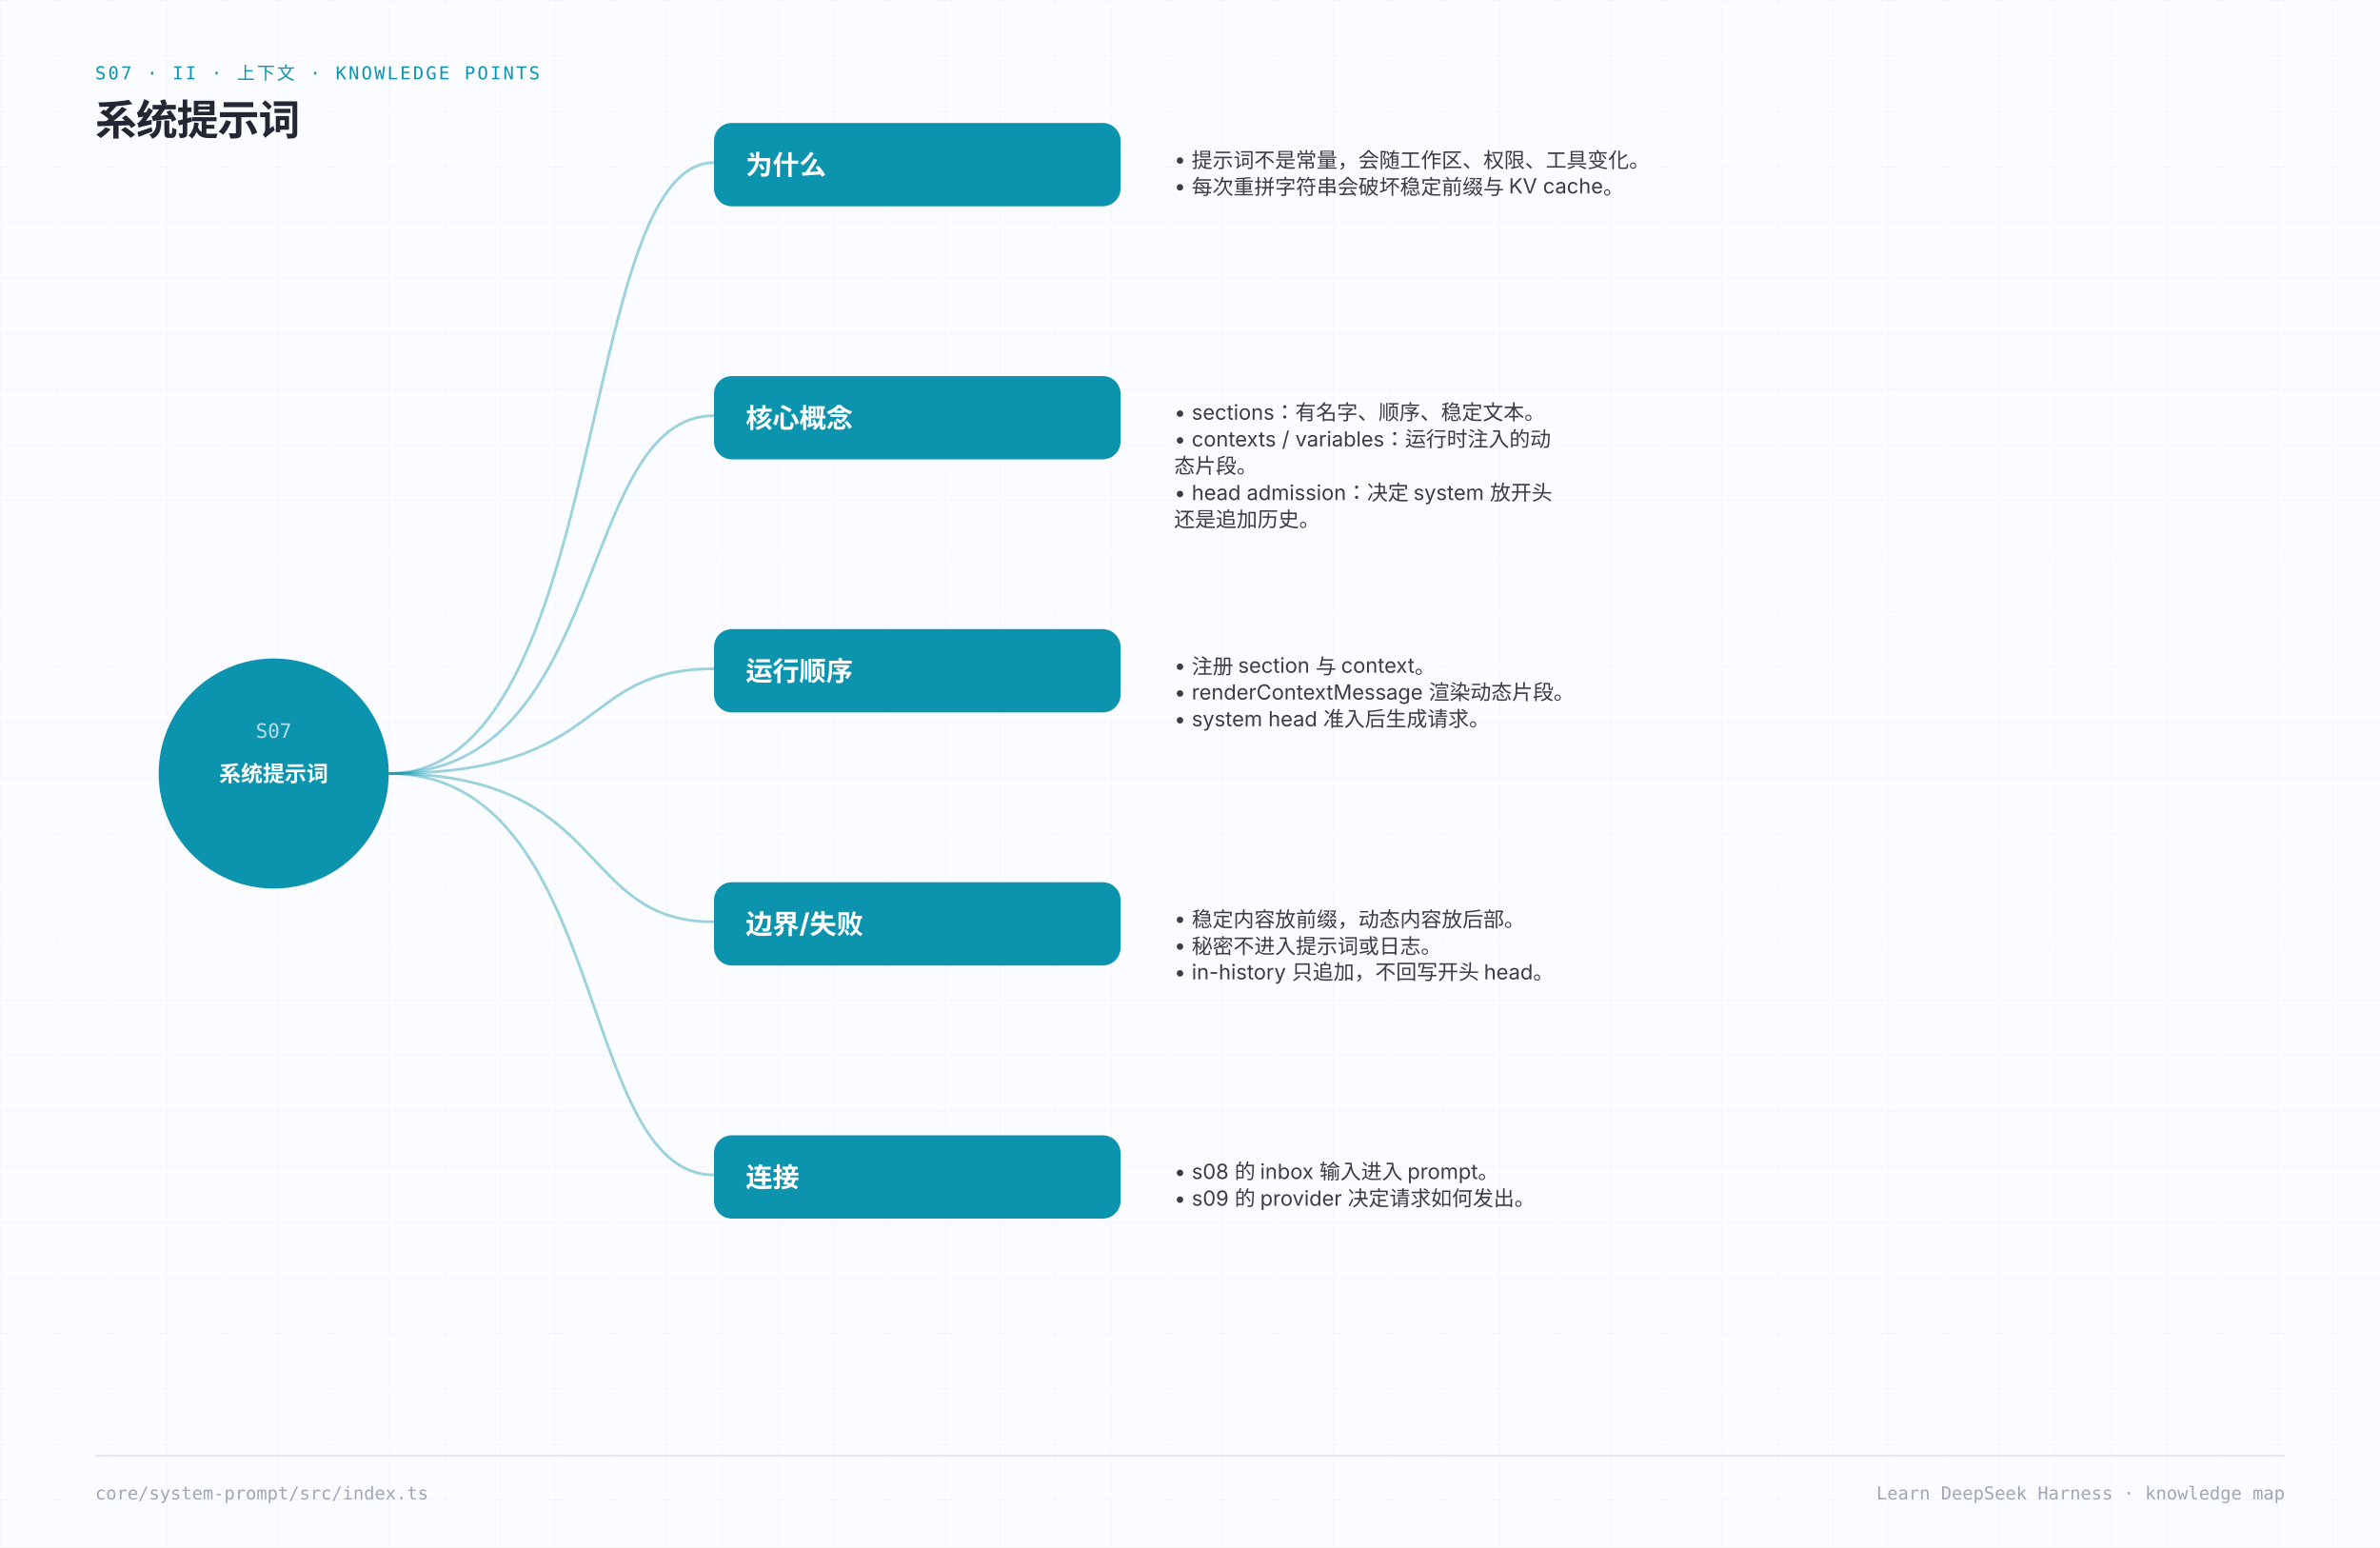
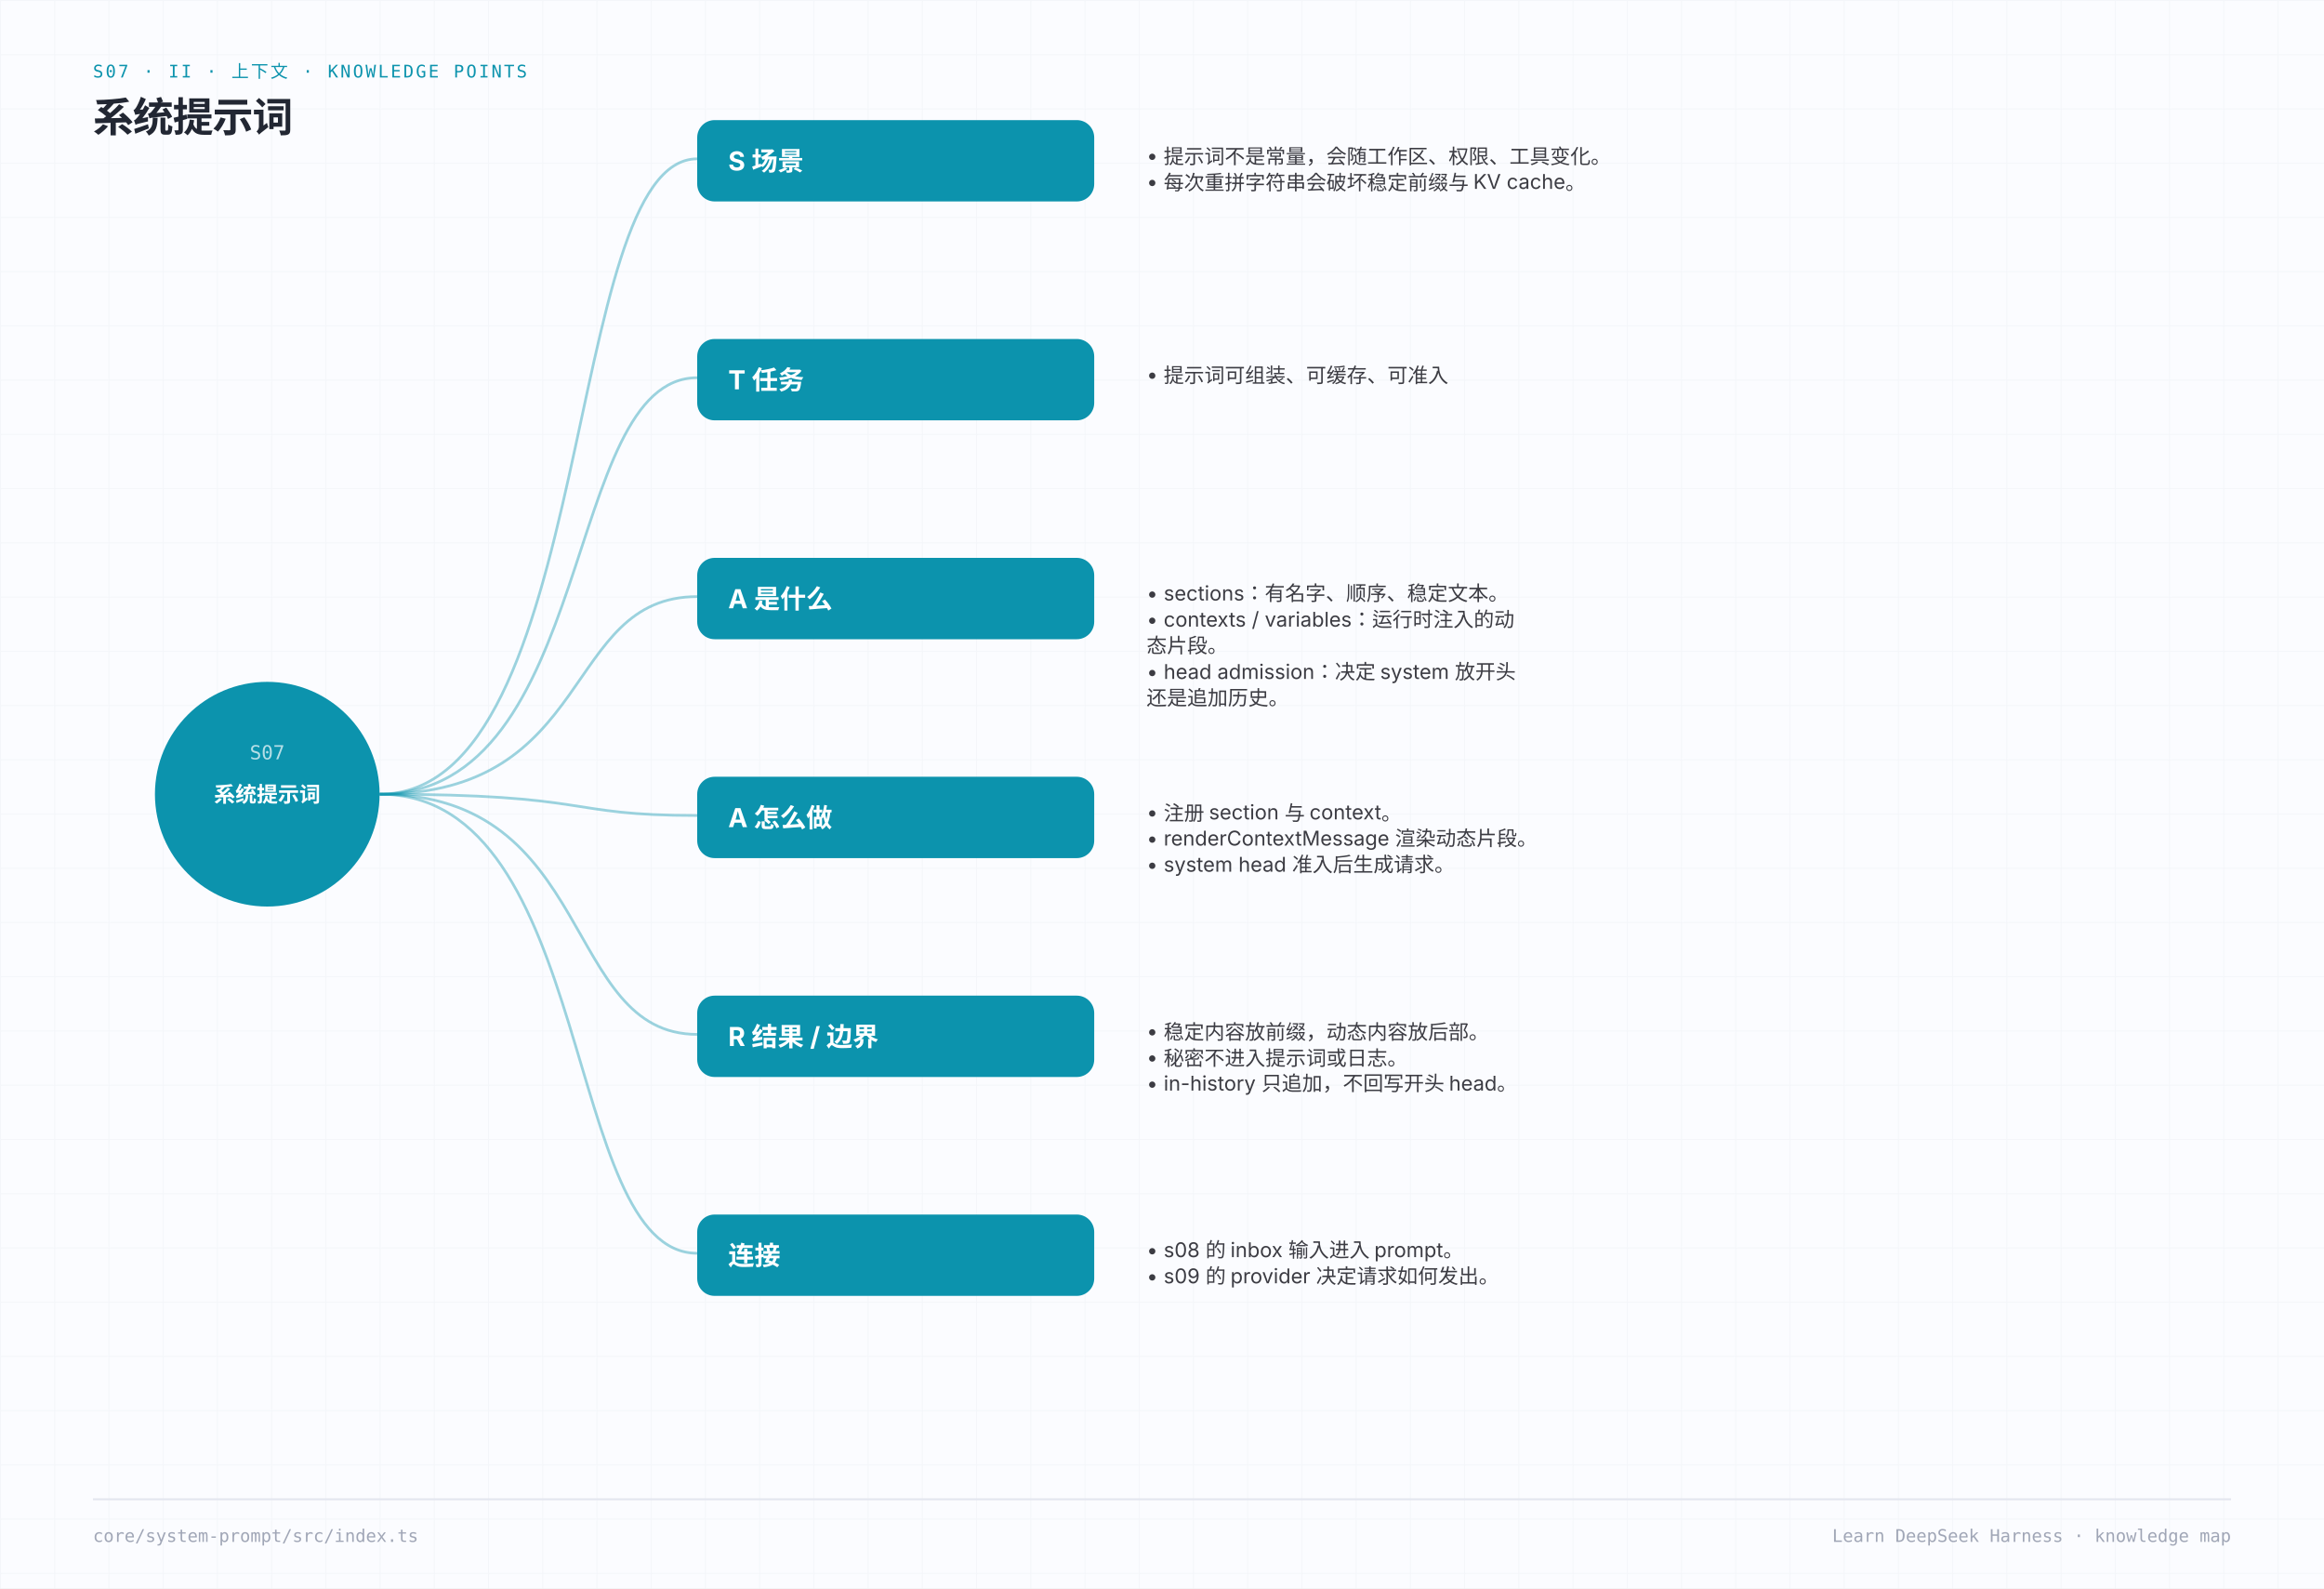
- <svg xmlns="http://www.w3.org/2000/svg" width="1200" height="780" viewBox="0 0 1200 780" role="img" aria-labelledby="title">
+ <svg xmlns="http://www.w3.org/2000/svg" width="1200" height="820" viewBox="0 0 1200 820" role="img" aria-labelledby="title">
  <defs>
    <pattern id="g" width="28" height="28" patternUnits="userSpaceOnUse">
      <path d="M28 0H0V28" fill="none" stroke="#303a63" stroke-opacity=".035" />
    </pattern>
  </defs>
-   <rect width="1200" height="780" fill="#fbfcff" />
-   <rect width="1200" height="780" fill="url(#g)" />
+   <rect width="1200" height="820" fill="#fbfcff" />
+   <rect width="1200" height="820" fill="url(#g)" />
  <text x="48" y="40" font-size="9" letter-spacing=".12em" fill="#0c93ad" font-family="SFMono-Regular,Consolas,monospace">S07 · II · 上下文 · KNOWLEDGE POINTS</text>
  <text x="48" y="68" font-size="21" font-weight="750" fill="#222733" letter-spacing="-.02em" font-family="-apple-system,BlinkMacSystemFont,'Segoe UI','Noto Sans SC',sans-serif">系统提示词</text>
-   <circle cx="138" cy="390" r="58" fill="#0c93ad" />
-   <text x="138" y="372" text-anchor="middle" font-size="10" fill="rgba(255,255,255,.7)" font-family="SFMono-Regular,Consolas,monospace">S07</text>
-   <text x="138" y="394" font-size="11" font-weight="700" fill="#fff" text-anchor="middle" font-family="-apple-system,BlinkMacSystemFont,'Segoe UI','Noto Sans SC',sans-serif">系统提示词</text>
-   <path d="M196 390 C308 390 290 82 360 82" fill="none" stroke="#0c93ad" stroke-opacity=".4" stroke-width="1.4" />
+   <circle cx="138" cy="410" r="58" fill="#0c93ad" />
+   <text x="138" y="392" text-anchor="middle" font-size="10" fill="rgba(255,255,255,.7)" font-family="SFMono-Regular,Consolas,monospace">S07</text>
+   <text x="138" y="414" font-size="11" font-weight="700" fill="#fff" text-anchor="middle" font-family="-apple-system,BlinkMacSystemFont,'Segoe UI','Noto Sans SC',sans-serif">系统提示词</text>
+   <path d="M196 410 C308 410 290 82 360 82" fill="none" stroke="#0c93ad" stroke-opacity=".4" stroke-width="1.4" />
  <rect x="360" y="62" width="205" height="42" rx="9" fill="#0c93ad" />
-   <text x="376" y="88" font-size="13.5" font-weight="700" fill="#fff" font-family="-apple-system,BlinkMacSystemFont,'Segoe UI','Noto Sans SC',sans-serif">为什么</text>
+   <text x="376" y="88" font-size="13.5" font-weight="700" fill="#fff" font-family="-apple-system,BlinkMacSystemFont,'Segoe UI','Noto Sans SC',sans-serif">S 场景</text>
  <text x="592" y="84" font-size="10.5" font-weight="400" fill="#3c3c43" text-anchor="start" font-family="-apple-system,BlinkMacSystemFont,'Segoe UI','Noto Sans SC',sans-serif">• 提示词不是常量，会随工作区、权限、工具变化。</text>
  <text x="592" y="97.5" font-size="10.5" font-weight="400" fill="#3c3c43" text-anchor="start" font-family="-apple-system,BlinkMacSystemFont,'Segoe UI','Noto Sans SC',sans-serif">• 每次重拼字符串会破坏稳定前缀与 KV cache。</text>
-   <path d="M196 390 C308 390 290 209.6 360 209.6" fill="none" stroke="#0c93ad" stroke-opacity=".4" stroke-width="1.4" />
-   <rect x="360" y="189.6" width="205" height="42" rx="9" fill="#0c93ad" />
-   <text x="376" y="215.6" font-size="13.5" font-weight="700" fill="#fff" font-family="-apple-system,BlinkMacSystemFont,'Segoe UI','Noto Sans SC',sans-serif">核心概念</text>
-   <text x="592" y="211.6" font-size="10.5" font-weight="400" fill="#3c3c43" text-anchor="start" font-family="-apple-system,BlinkMacSystemFont,'Segoe UI','Noto Sans SC',sans-serif">• sections：有名字、顺序、稳定文本。</text>
-   <text x="592" y="225.1" font-size="10.5" font-weight="400" fill="#3c3c43" text-anchor="start" font-family="-apple-system,BlinkMacSystemFont,'Segoe UI','Noto Sans SC',sans-serif">• contexts / variables：运行时注入的动</text>
-   <text x="592" y="238.6" font-size="10.5" font-weight="400" fill="#3c3c43" text-anchor="start" font-family="-apple-system,BlinkMacSystemFont,'Segoe UI','Noto Sans SC',sans-serif">  态片段。</text>
-   <text x="592" y="252.1" font-size="10.5" font-weight="400" fill="#3c3c43" text-anchor="start" font-family="-apple-system,BlinkMacSystemFont,'Segoe UI','Noto Sans SC',sans-serif">• head admission：决定 system 放开头</text>
-   <text x="592" y="265.6" font-size="10.5" font-weight="400" fill="#3c3c43" text-anchor="start" font-family="-apple-system,BlinkMacSystemFont,'Segoe UI','Noto Sans SC',sans-serif">  还是追加历史。</text>
-   <path d="M196 390 C308 390 290 337.2 360 337.2" fill="none" stroke="#0c93ad" stroke-opacity=".4" stroke-width="1.4" />
-   <rect x="360" y="317.2" width="205" height="42" rx="9" fill="#0c93ad" />
-   <text x="376" y="343.2" font-size="13.5" font-weight="700" fill="#fff" font-family="-apple-system,BlinkMacSystemFont,'Segoe UI','Noto Sans SC',sans-serif">运行顺序</text>
-   <text x="592" y="339.2" font-size="10.5" font-weight="400" fill="#3c3c43" text-anchor="start" font-family="-apple-system,BlinkMacSystemFont,'Segoe UI','Noto Sans SC',sans-serif">• 注册 section 与 context。</text>
-   <text x="592" y="352.7" font-size="10.5" font-weight="400" fill="#3c3c43" text-anchor="start" font-family="-apple-system,BlinkMacSystemFont,'Segoe UI','Noto Sans SC',sans-serif">• renderContextMessage 渲染动态片段。</text>
-   <text x="592" y="366.2" font-size="10.5" font-weight="400" fill="#3c3c43" text-anchor="start" font-family="-apple-system,BlinkMacSystemFont,'Segoe UI','Noto Sans SC',sans-serif">• system head 准入后生成请求。</text>
-   <path d="M196 390 C308 390 290 464.8 360 464.8" fill="none" stroke="#0c93ad" stroke-opacity=".4" stroke-width="1.4" />
-   <rect x="360" y="444.8" width="205" height="42" rx="9" fill="#0c93ad" />
-   <text x="376" y="470.8" font-size="13.5" font-weight="700" fill="#fff" font-family="-apple-system,BlinkMacSystemFont,'Segoe UI','Noto Sans SC',sans-serif">边界/失败</text>
-   <text x="592" y="466.8" font-size="10.5" font-weight="400" fill="#3c3c43" text-anchor="start" font-family="-apple-system,BlinkMacSystemFont,'Segoe UI','Noto Sans SC',sans-serif">• 稳定内容放前缀，动态内容放后部。</text>
-   <text x="592" y="480.3" font-size="10.5" font-weight="400" fill="#3c3c43" text-anchor="start" font-family="-apple-system,BlinkMacSystemFont,'Segoe UI','Noto Sans SC',sans-serif">• 秘密不进入提示词或日志。</text>
-   <text x="592" y="493.8" font-size="10.5" font-weight="400" fill="#3c3c43" text-anchor="start" font-family="-apple-system,BlinkMacSystemFont,'Segoe UI','Noto Sans SC',sans-serif">• in-history 只追加，不回写开头 head。</text>
-   <path d="M196 390 C308 390 290 592.4 360 592.4" fill="none" stroke="#0c93ad" stroke-opacity=".4" stroke-width="1.4" />
-   <rect x="360" y="572.4" width="205" height="42" rx="9" fill="#0c93ad" />
-   <text x="376" y="598.4" font-size="13.5" font-weight="700" fill="#fff" font-family="-apple-system,BlinkMacSystemFont,'Segoe UI','Noto Sans SC',sans-serif">连接</text>
-   <text x="592" y="594.4" font-size="10.5" font-weight="400" fill="#3c3c43" text-anchor="start" font-family="-apple-system,BlinkMacSystemFont,'Segoe UI','Noto Sans SC',sans-serif">• s08 的 inbox 输入进入 prompt。</text>
-   <text x="592" y="607.9" font-size="10.5" font-weight="400" fill="#3c3c43" text-anchor="start" font-family="-apple-system,BlinkMacSystemFont,'Segoe UI','Noto Sans SC',sans-serif">• s09 的 provider 决定请求如何发出。</text>
-   <line x1="48" y1="734" x2="1152" y2="734" stroke="#e3e6ef" />
-   <text x="48" y="756" font-size="9" fill="#a0a6b6" font-family="SFMono-Regular,Consolas,monospace">core/system-prompt/src/index.ts</text>
-   <text x="1152" y="756" text-anchor="end" font-size="9" fill="#a0a6b6" font-family="SFMono-Regular,Consolas,monospace">Learn DeepSeek Harness · knowledge map</text>
+   <path d="M196 410 C308 410 290 195 360 195" fill="none" stroke="#0c93ad" stroke-opacity=".4" stroke-width="1.4" />
+   <rect x="360" y="175" width="205" height="42" rx="9" fill="#0c93ad" />
+   <text x="376" y="201" font-size="13.5" font-weight="700" fill="#fff" font-family="-apple-system,BlinkMacSystemFont,'Segoe UI','Noto Sans SC',sans-serif">T 任务</text>
+   <text x="592" y="197" font-size="10.5" font-weight="400" fill="#3c3c43" text-anchor="start" font-family="-apple-system,BlinkMacSystemFont,'Segoe UI','Noto Sans SC',sans-serif">• 提示词可组装、可缓存、可准入</text>
+   <path d="M196 410 C308 410 290 308 360 308" fill="none" stroke="#0c93ad" stroke-opacity=".4" stroke-width="1.4" />
+   <rect x="360" y="288" width="205" height="42" rx="9" fill="#0c93ad" />
+   <text x="376" y="314" font-size="13.5" font-weight="700" fill="#fff" font-family="-apple-system,BlinkMacSystemFont,'Segoe UI','Noto Sans SC',sans-serif">A 是什么</text>
+   <text x="592" y="310" font-size="10.5" font-weight="400" fill="#3c3c43" text-anchor="start" font-family="-apple-system,BlinkMacSystemFont,'Segoe UI','Noto Sans SC',sans-serif">• sections：有名字、顺序、稳定文本。</text>
+   <text x="592" y="323.5" font-size="10.5" font-weight="400" fill="#3c3c43" text-anchor="start" font-family="-apple-system,BlinkMacSystemFont,'Segoe UI','Noto Sans SC',sans-serif">• contexts / variables：运行时注入的动</text>
+   <text x="592" y="337" font-size="10.5" font-weight="400" fill="#3c3c43" text-anchor="start" font-family="-apple-system,BlinkMacSystemFont,'Segoe UI','Noto Sans SC',sans-serif">  态片段。</text>
+   <text x="592" y="350.5" font-size="10.5" font-weight="400" fill="#3c3c43" text-anchor="start" font-family="-apple-system,BlinkMacSystemFont,'Segoe UI','Noto Sans SC',sans-serif">• head admission：决定 system 放开头</text>
+   <text x="592" y="364" font-size="10.5" font-weight="400" fill="#3c3c43" text-anchor="start" font-family="-apple-system,BlinkMacSystemFont,'Segoe UI','Noto Sans SC',sans-serif">  还是追加历史。</text>
+   <path d="M196 410 C308 410 290 421 360 421" fill="none" stroke="#0c93ad" stroke-opacity=".4" stroke-width="1.4" />
+   <rect x="360" y="401" width="205" height="42" rx="9" fill="#0c93ad" />
+   <text x="376" y="427" font-size="13.5" font-weight="700" fill="#fff" font-family="-apple-system,BlinkMacSystemFont,'Segoe UI','Noto Sans SC',sans-serif">A 怎么做</text>
+   <text x="592" y="423" font-size="10.5" font-weight="400" fill="#3c3c43" text-anchor="start" font-family="-apple-system,BlinkMacSystemFont,'Segoe UI','Noto Sans SC',sans-serif">• 注册 section 与 context。</text>
+   <text x="592" y="436.5" font-size="10.5" font-weight="400" fill="#3c3c43" text-anchor="start" font-family="-apple-system,BlinkMacSystemFont,'Segoe UI','Noto Sans SC',sans-serif">• renderContextMessage 渲染动态片段。</text>
+   <text x="592" y="450" font-size="10.5" font-weight="400" fill="#3c3c43" text-anchor="start" font-family="-apple-system,BlinkMacSystemFont,'Segoe UI','Noto Sans SC',sans-serif">• system head 准入后生成请求。</text>
+   <path d="M196 410 C308 410 290 534 360 534" fill="none" stroke="#0c93ad" stroke-opacity=".4" stroke-width="1.4" />
+   <rect x="360" y="514" width="205" height="42" rx="9" fill="#0c93ad" />
+   <text x="376" y="540" font-size="13.5" font-weight="700" fill="#fff" font-family="-apple-system,BlinkMacSystemFont,'Segoe UI','Noto Sans SC',sans-serif">R 结果 / 边界</text>
+   <text x="592" y="536" font-size="10.5" font-weight="400" fill="#3c3c43" text-anchor="start" font-family="-apple-system,BlinkMacSystemFont,'Segoe UI','Noto Sans SC',sans-serif">• 稳定内容放前缀，动态内容放后部。</text>
+   <text x="592" y="549.5" font-size="10.5" font-weight="400" fill="#3c3c43" text-anchor="start" font-family="-apple-system,BlinkMacSystemFont,'Segoe UI','Noto Sans SC',sans-serif">• 秘密不进入提示词或日志。</text>
+   <text x="592" y="563" font-size="10.5" font-weight="400" fill="#3c3c43" text-anchor="start" font-family="-apple-system,BlinkMacSystemFont,'Segoe UI','Noto Sans SC',sans-serif">• in-history 只追加，不回写开头 head。</text>
+   <path d="M196 410 C308 410 290 647 360 647" fill="none" stroke="#0c93ad" stroke-opacity=".4" stroke-width="1.4" />
+   <rect x="360" y="627" width="205" height="42" rx="9" fill="#0c93ad" />
+   <text x="376" y="653" font-size="13.5" font-weight="700" fill="#fff" font-family="-apple-system,BlinkMacSystemFont,'Segoe UI','Noto Sans SC',sans-serif">连接</text>
+   <text x="592" y="649" font-size="10.5" font-weight="400" fill="#3c3c43" text-anchor="start" font-family="-apple-system,BlinkMacSystemFont,'Segoe UI','Noto Sans SC',sans-serif">• s08 的 inbox 输入进入 prompt。</text>
+   <text x="592" y="662.5" font-size="10.5" font-weight="400" fill="#3c3c43" text-anchor="start" font-family="-apple-system,BlinkMacSystemFont,'Segoe UI','Noto Sans SC',sans-serif">• s09 的 provider 决定请求如何发出。</text>
+   <line x1="48" y1="774" x2="1152" y2="774" stroke="#e3e6ef" />
+   <text x="48" y="796" font-size="9" fill="#a0a6b6" font-family="SFMono-Regular,Consolas,monospace">core/system-prompt/src/index.ts</text>
+   <text x="1152" y="796" text-anchor="end" font-size="9" fill="#a0a6b6" font-family="SFMono-Regular,Consolas,monospace">Learn DeepSeek Harness · knowledge map</text>
</svg>
